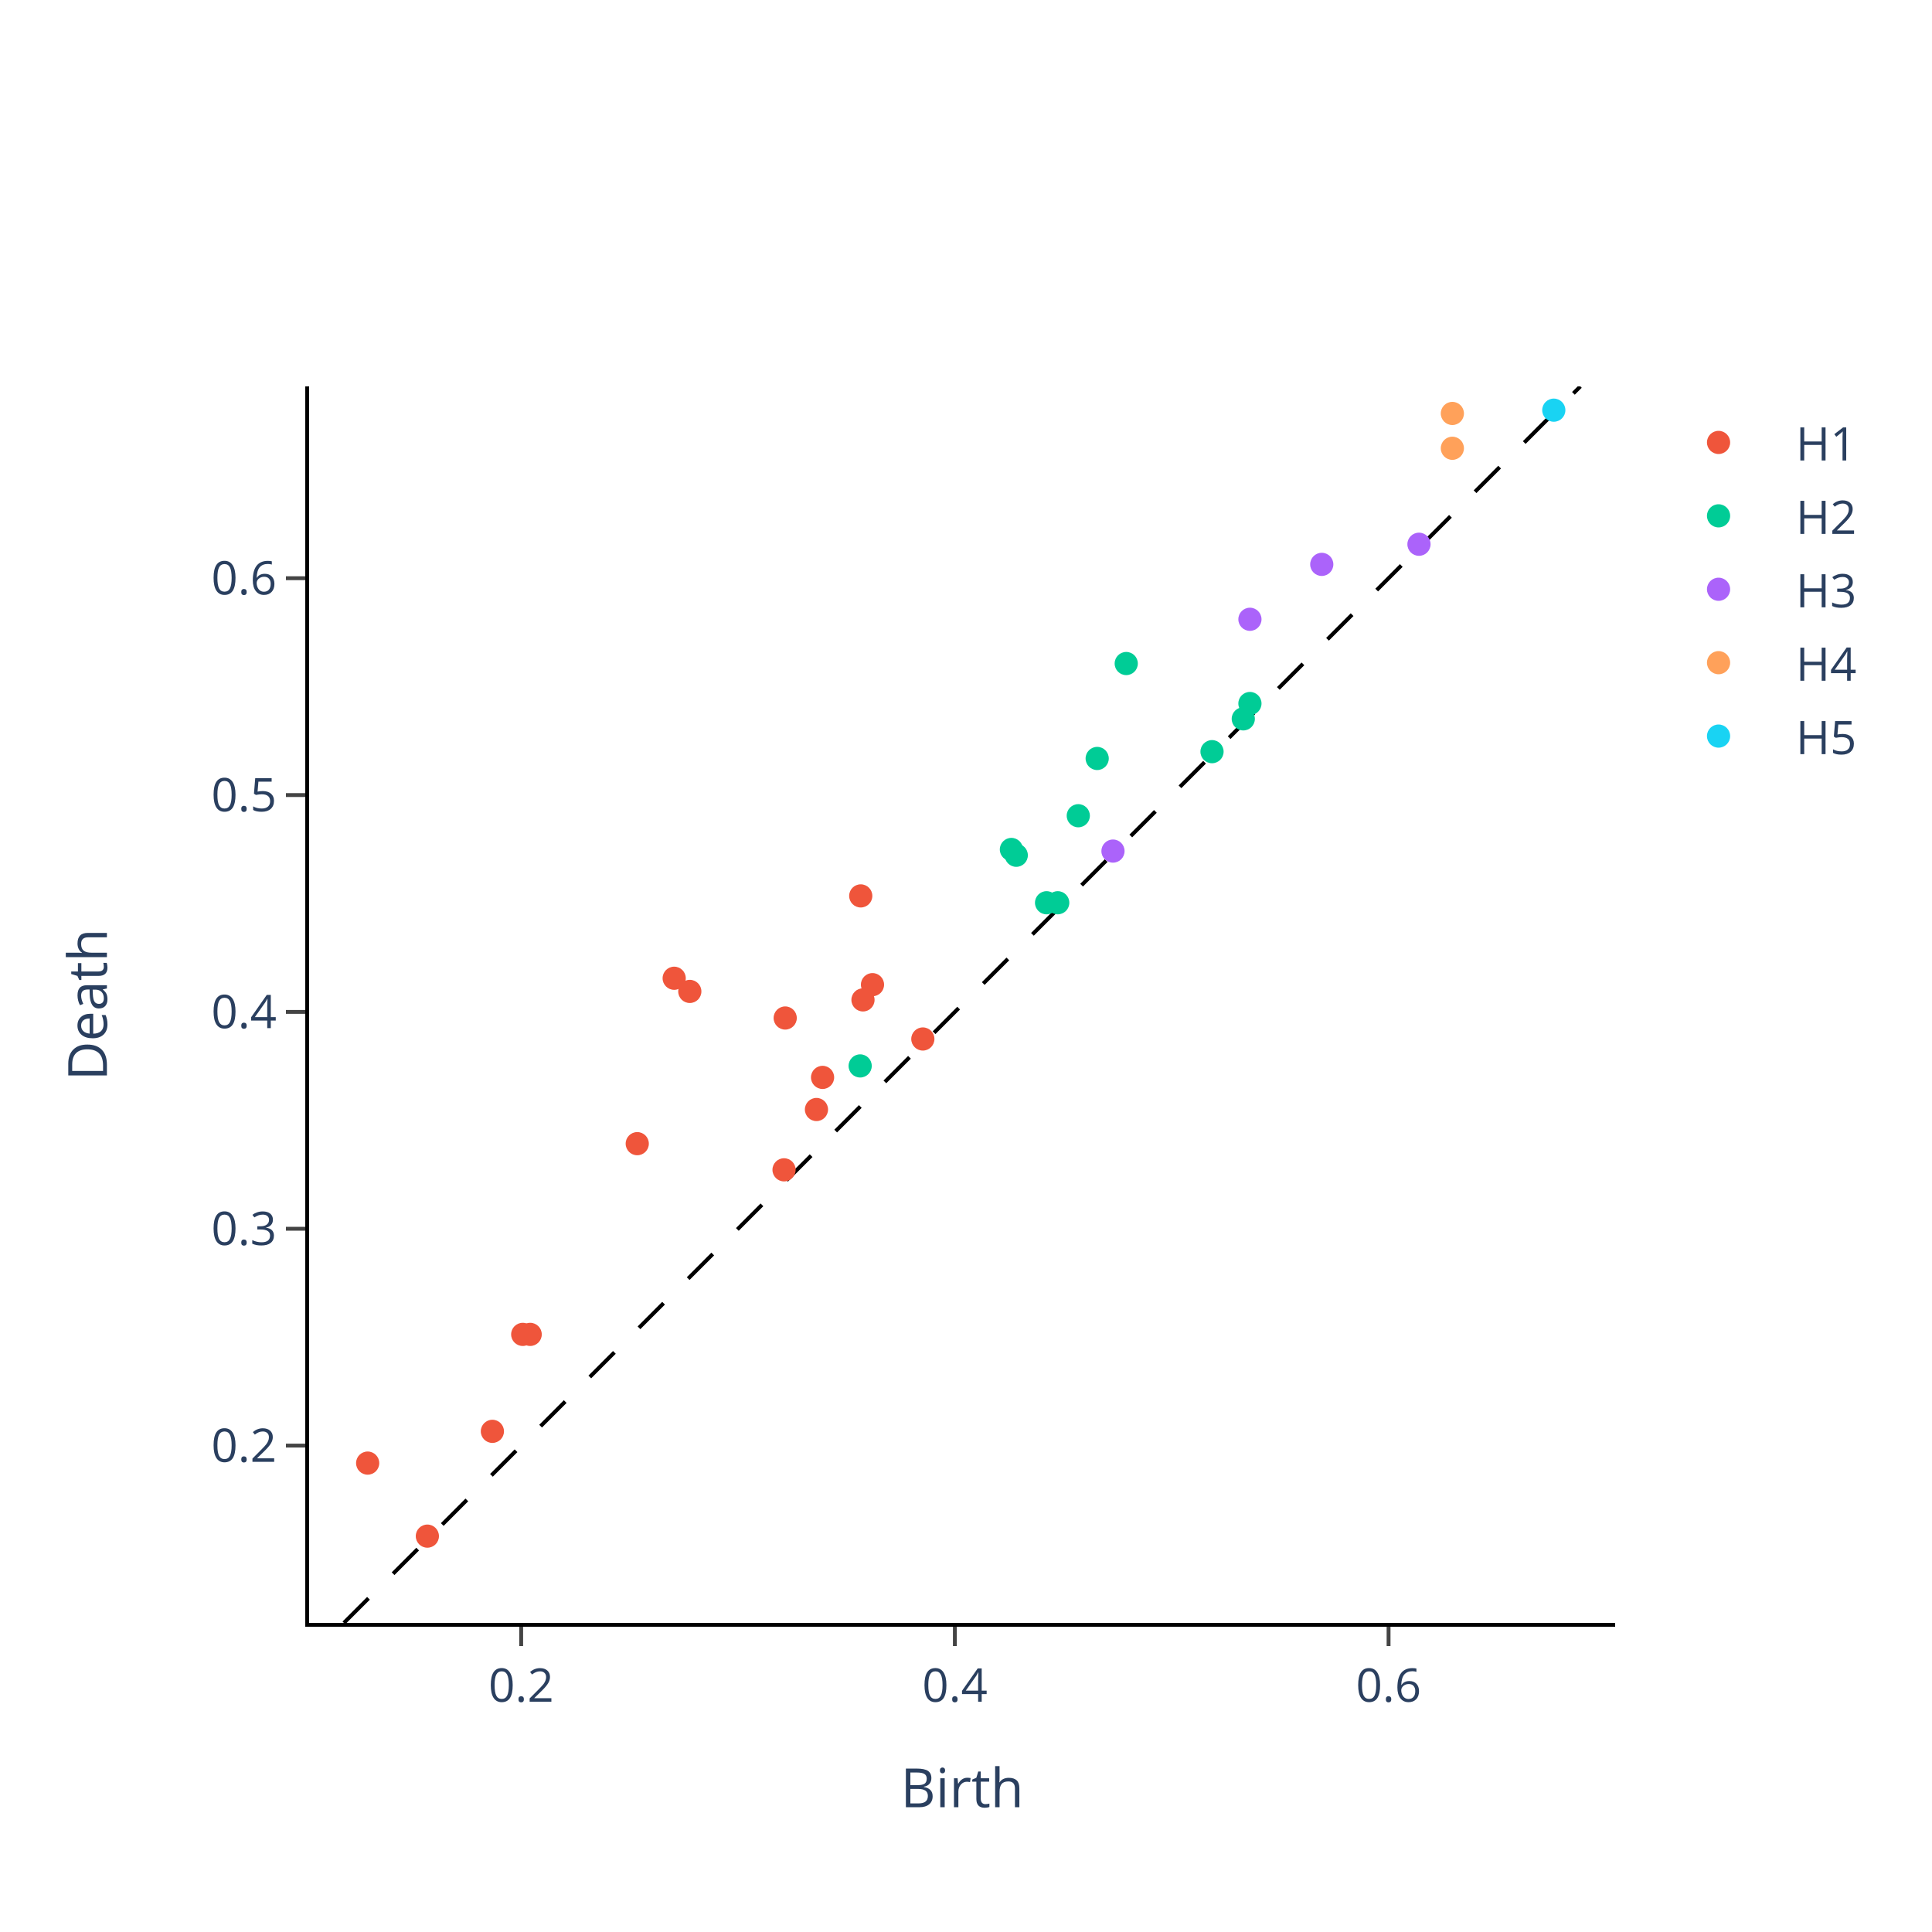
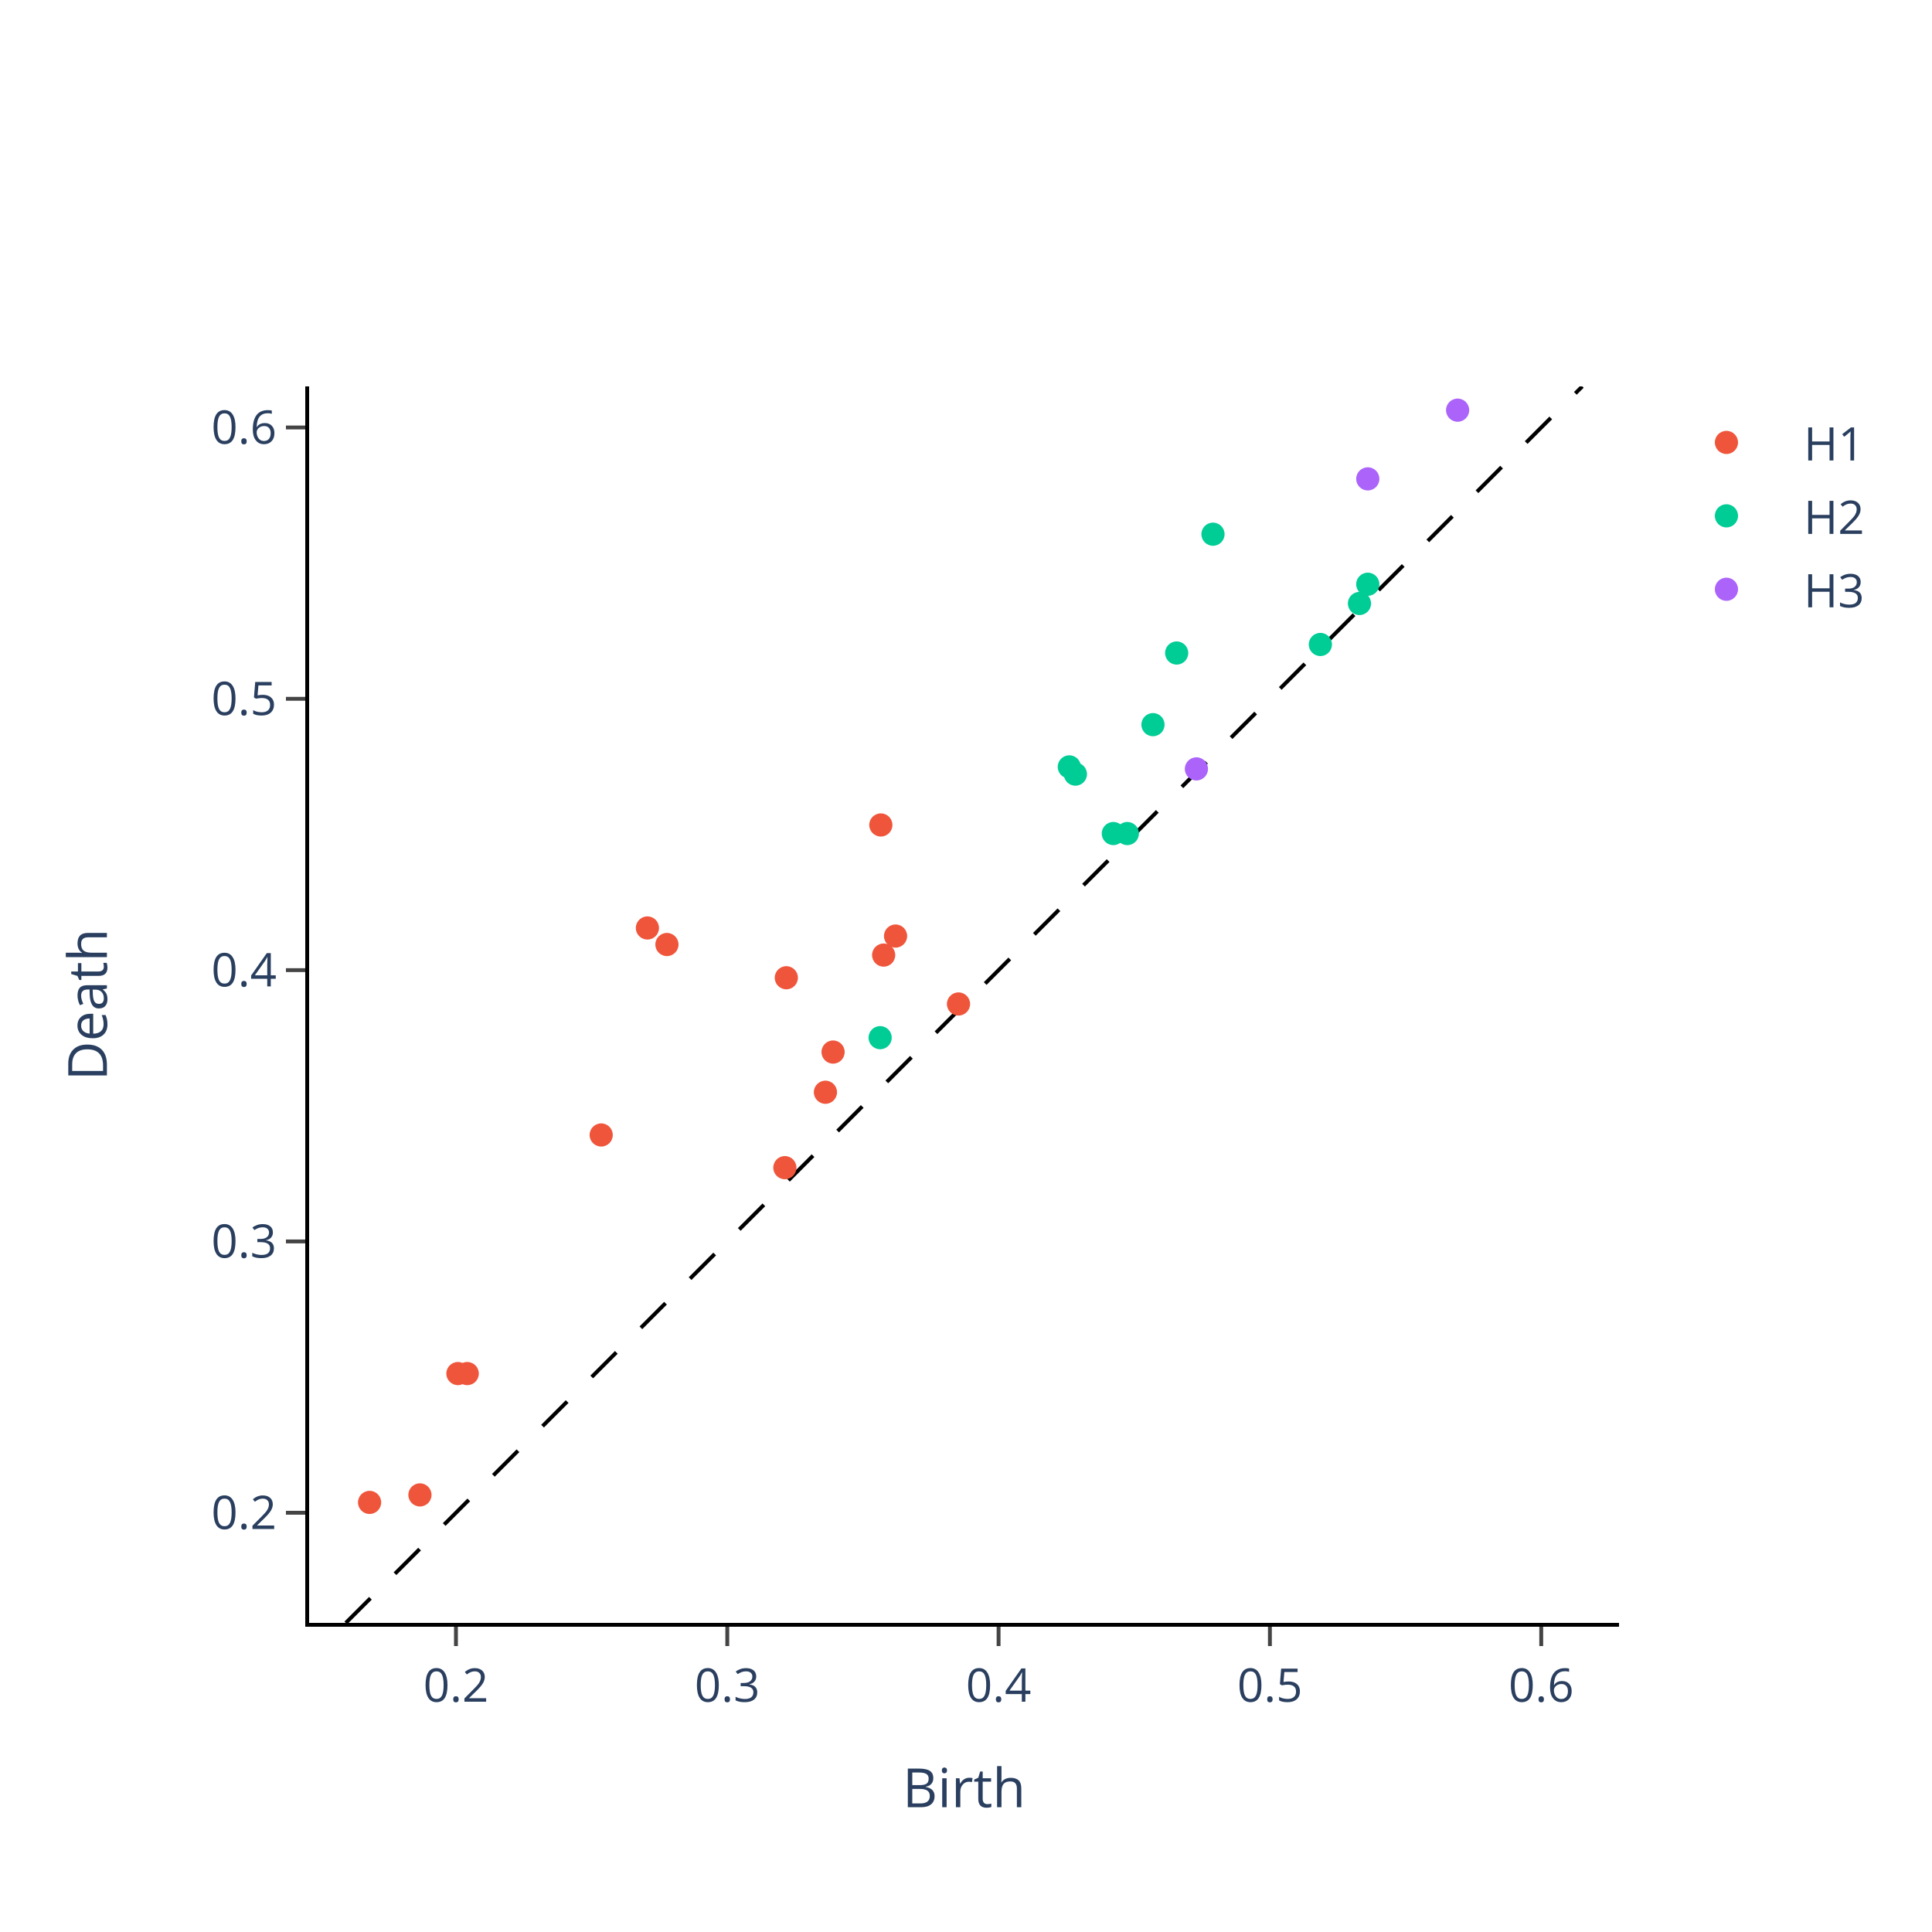
<svg xmlns="http://www.w3.org/2000/svg" class="main-svg" width="500" height="500" style="" viewBox="0 0 500 500">
  <rect x="0" y="0" width="500" height="500" style="fill: rgb(255, 255, 255); fill-opacity: 1;" />
-   <defs id="defs-d866de">
+   <defs id="defs-e5f682">
    <g class="clips">
-       <clipPath id="clipd866dexyplot" class="plotclip">
-         <rect width="338" height="320" />
-       </clipPath>
-       <clipPath class="axesclip" id="clipd866dex">
-         <rect x="80" y="0" width="338" height="500" />
-       </clipPath>
-       <clipPath class="axesclip" id="clipd866dey">
+       <clipPath id="clipe5f682xyplot" class="plotclip">
+         <rect width="339" height="320" />
+       </clipPath>
+       <clipPath class="axesclip" id="clipe5f682x">
+         <rect x="80" y="0" width="339" height="500" />
+       </clipPath>
+       <clipPath class="axesclip" id="clipe5f682y">
        <rect x="0" y="100" width="500" height="320" />
      </clipPath>
-       <clipPath class="axesclip" id="clipd866dexy">
-         <rect x="80" y="100" width="338" height="320" />
+       <clipPath class="axesclip" id="clipe5f682xy">
+         <rect x="80" y="100" width="339" height="320" />
      </clipPath>
    </g>
    <g class="gradients" />
    <g class="patterns" />
  </defs>
  <g class="bglayer" />
  <g class="layer-below">
    <g class="imagelayer" />
    <g class="shapelayer" />
  </g>
  <g class="cartesianlayer">
    <g class="subplot xy">
      <g class="layer-subplot">
        <g class="shapelayer" />
        <g class="imagelayer" />
      </g>
      <g class="minor-gridlayer">
        <g class="x" />
        <g class="y" />
      </g>
      <g class="gridlayer">
        <g class="x">
-           <path class="xgrid crisp" transform="translate(134.88,0)" d="M0,100v320" style="stroke: rgb(255, 255, 255); stroke-opacity: 1; stroke-width: 1px;" />
-           <path class="xgrid crisp" transform="translate(247.12,0)" d="M0,100v320" style="stroke: rgb(255, 255, 255); stroke-opacity: 1; stroke-width: 1px;" />
-           <path class="xgrid crisp" transform="translate(359.36,0)" d="M0,100v320" style="stroke: rgb(255, 255, 255); stroke-opacity: 1; stroke-width: 1px;" />
+           <path class="xgrid crisp" transform="translate(118,0)" d="M0,100v320" style="stroke: rgb(255, 255, 255); stroke-opacity: 1; stroke-width: 1px;" />
+           <path class="xgrid crisp" transform="translate(188.22,0)" d="M0,100v320" style="stroke: rgb(255, 255, 255); stroke-opacity: 1; stroke-width: 1px;" />
+           <path class="xgrid crisp" transform="translate(258.43,0)" d="M0,100v320" style="stroke: rgb(255, 255, 255); stroke-opacity: 1; stroke-width: 1px;" />
+           <path class="xgrid crisp" transform="translate(328.65,0)" d="M0,100v320" style="stroke: rgb(255, 255, 255); stroke-opacity: 1; stroke-width: 1px;" />
+           <path class="xgrid crisp" transform="translate(398.87,0)" d="M0,100v320" style="stroke: rgb(255, 255, 255); stroke-opacity: 1; stroke-width: 1px;" />
        </g>
        <g class="y">
-           <path class="ygrid crisp" transform="translate(0,374.12)" d="M80,0h338" style="stroke: rgb(255, 255, 255); stroke-opacity: 1; stroke-width: 1px;" />
-           <path class="ygrid crisp" transform="translate(0,318)" d="M80,0h338" style="stroke: rgb(255, 255, 255); stroke-opacity: 1; stroke-width: 1px;" />
-           <path class="ygrid crisp" transform="translate(0,261.88)" d="M80,0h338" style="stroke: rgb(255, 255, 255); stroke-opacity: 1; stroke-width: 1px;" />
-           <path class="ygrid crisp" transform="translate(0,205.76)" d="M80,0h338" style="stroke: rgb(255, 255, 255); stroke-opacity: 1; stroke-width: 1px;" />
-           <path class="ygrid crisp" transform="translate(0,149.64)" d="M80,0h338" style="stroke: rgb(255, 255, 255); stroke-opacity: 1; stroke-width: 1px;" />
+           <path class="ygrid crisp" transform="translate(0,391.5)" d="M80,0h339" style="stroke: rgb(255, 255, 255); stroke-opacity: 1; stroke-width: 1px;" />
+           <path class="ygrid crisp" transform="translate(0,321.28)" d="M80,0h339" style="stroke: rgb(255, 255, 255); stroke-opacity: 1; stroke-width: 1px;" />
+           <path class="ygrid crisp" transform="translate(0,251.07)" d="M80,0h339" style="stroke: rgb(255, 255, 255); stroke-opacity: 1; stroke-width: 1px;" />
+           <path class="ygrid crisp" transform="translate(0,180.85)" d="M80,0h339" style="stroke: rgb(255, 255, 255); stroke-opacity: 1; stroke-width: 1px;" />
+           <path class="ygrid crisp" transform="translate(0,110.63)" d="M80,0h339" style="stroke: rgb(255, 255, 255); stroke-opacity: 1; stroke-width: 1px;" />
        </g>
      </g>
      <g class="zerolinelayer" />
      <path class="xlines-below" />
      <path class="ylines-below" />
      <g class="overlines-below" />
      <g class="xaxislayer-below" />
      <g class="yaxislayer-below" />
      <g class="overaxes-below" />
-       <g class="plot" transform="translate(80,100)" clip-path="url(#clipd866dexyplot)">
+       <g class="plot" transform="translate(80,100)" clip-path="url(#clipe5f682xyplot)">
        <g class="scatterlayer mlayer">
-           <g class="trace scatter tracef93dbb" style="stroke-miterlimit: 2; opacity: 1;">
+           <g class="trace scatter trace21c191" style="stroke-miterlimit: 2; opacity: 1;">
            <g class="fills" />
            <g class="errorbars" />
            <g class="lines">
-               <path class="js-line" d="M9,320L329,0" style="vector-effect: none; fill: none; stroke: rgb(0, 0, 0); stroke-opacity: 1; stroke-dasharray: 9px, 9px; stroke-width: 1px; opacity: 1;" />
+               <path class="js-line" d="M9.5,320L329.5,0" style="vector-effect: none; fill: none; stroke: rgb(0, 0, 0); stroke-opacity: 1; stroke-dasharray: 9px, 9px; stroke-width: 1px; opacity: 1;" />
            </g>
            <g class="points" />
            <g class="text" />
          </g>
-           <g class="trace scatter trace5df298" style="stroke-miterlimit: 2; opacity: 1;">
+           <g class="trace scatter trace7879db" style="stroke-miterlimit: 2; opacity: 1;">
            <g class="fills" />
            <g class="errorbars" />
            <g class="lines" />
            <g class="points">
-               <path class="point" transform="translate(158.83,168.89)" d="M3,0A3,3 0 1,1 0,-3A3,3 0 0,1 3,0Z" style="opacity: 1; stroke-width: 0px; fill: rgb(239, 85, 59); fill-opacity: 1;" />
-               <path class="point" transform="translate(145.8,154.83)" d="M3,0A3,3 0 1,1 0,-3A3,3 0 0,1 3,0Z" style="opacity: 1; stroke-width: 0px; fill: rgb(239, 85, 59); fill-opacity: 1;" />
-               <path class="point" transform="translate(143.34,158.77)" d="M3,0A3,3 0 1,1 0,-3A3,3 0 0,1 3,0Z" style="opacity: 1; stroke-width: 0px; fill: rgb(239, 85, 59); fill-opacity: 1;" />
-               <path class="point" transform="translate(142.76,131.86)" d="M3,0A3,3 0 1,1 0,-3A3,3 0 0,1 3,0Z" style="opacity: 1; stroke-width: 0px; fill: rgb(239, 85, 59); fill-opacity: 1;" />
-               <path class="point" transform="translate(132.88,178.83)" d="M3,0A3,3 0 1,1 0,-3A3,3 0 0,1 3,0Z" style="opacity: 1; stroke-width: 0px; fill: rgb(239, 85, 59); fill-opacity: 1;" />
-               <path class="point" transform="translate(131.3,187.14)" d="M3,0A3,3 0 1,1 0,-3A3,3 0 0,1 3,0Z" style="opacity: 1; stroke-width: 0px; fill: rgb(239, 85, 59); fill-opacity: 1;" />
-               <path class="point" transform="translate(123.21,163.46)" d="M3,0A3,3 0 1,1 0,-3A3,3 0 0,1 3,0Z" style="opacity: 1; stroke-width: 0px; fill: rgb(239, 85, 59); fill-opacity: 1;" />
-               <path class="point" transform="translate(122.91,202.75)" d="M3,0A3,3 0 1,1 0,-3A3,3 0 0,1 3,0Z" style="opacity: 1; stroke-width: 0px; fill: rgb(239, 85, 59); fill-opacity: 1;" />
-               <path class="point" transform="translate(98.52,156.58)" d="M3,0A3,3 0 1,1 0,-3A3,3 0 0,1 3,0Z" style="opacity: 1; stroke-width: 0px; fill: rgb(239, 85, 59); fill-opacity: 1;" />
-               <path class="point" transform="translate(94.48,153.17)" d="M3,0A3,3 0 1,1 0,-3A3,3 0 0,1 3,0Z" style="opacity: 1; stroke-width: 0px; fill: rgb(239, 85, 59); fill-opacity: 1;" />
-               <path class="point" transform="translate(84.92,195.98)" d="M3,0A3,3 0 1,1 0,-3A3,3 0 0,1 3,0Z" style="opacity: 1; stroke-width: 0px; fill: rgb(239, 85, 59); fill-opacity: 1;" />
-               <path class="point" transform="translate(57.21,245.34)" d="M3,0A3,3 0 1,1 0,-3A3,3 0 0,1 3,0Z" style="opacity: 1; stroke-width: 0px; fill: rgb(239, 85, 59); fill-opacity: 1;" />
-               <path class="point" transform="translate(55.28,245.34)" d="M3,0A3,3 0 1,1 0,-3A3,3 0 0,1 3,0Z" style="opacity: 1; stroke-width: 0px; fill: rgb(239, 85, 59); fill-opacity: 1;" />
-               <path class="point" transform="translate(47.43,270.43)" d="M3,0A3,3 0 1,1 0,-3A3,3 0 0,1 3,0Z" style="opacity: 1; stroke-width: 0px; fill: rgb(239, 85, 59); fill-opacity: 1;" />
-               <path class="point" transform="translate(30.6,297.55)" d="M3,0A3,3 0 1,1 0,-3A3,3 0 0,1 3,0Z" style="opacity: 1; stroke-width: 0px; fill: rgb(239, 85, 59); fill-opacity: 1;" />
-               <path class="point" transform="translate(15.15,278.65)" d="M3,0A3,3 0 1,1 0,-3A3,3 0 0,1 3,0Z" style="opacity: 1; stroke-width: 0px; fill: rgb(239, 85, 59); fill-opacity: 1;" />
-             </g>
-             <g class="text" />
-           </g>
-           <g class="trace scatter trace5cfd7e" style="stroke-miterlimit: 2; opacity: 1;">
+               <path class="point" transform="translate(168.06,159.83)" d="M3,0A3,3 0 1,1 0,-3A3,3 0 0,1 3,0Z" style="opacity: 1; stroke-width: 0px; fill: rgb(239, 85, 59); fill-opacity: 1;" />
+               <path class="point" transform="translate(151.77,142.25)" d="M3,0A3,3 0 1,1 0,-3A3,3 0 0,1 3,0Z" style="opacity: 1; stroke-width: 0px; fill: rgb(239, 85, 59); fill-opacity: 1;" />
+               <path class="point" transform="translate(148.69,147.17)" d="M3,0A3,3 0 1,1 0,-3A3,3 0 0,1 3,0Z" style="opacity: 1; stroke-width: 0px; fill: rgb(239, 85, 59); fill-opacity: 1;" />
+               <path class="point" transform="translate(147.96,113.5)" d="M3,0A3,3 0 1,1 0,-3A3,3 0 0,1 3,0Z" style="opacity: 1; stroke-width: 0px; fill: rgb(239, 85, 59); fill-opacity: 1;" />
+               <path class="point" transform="translate(135.6,172.27)" d="M3,0A3,3 0 1,1 0,-3A3,3 0 0,1 3,0Z" style="opacity: 1; stroke-width: 0px; fill: rgb(239, 85, 59); fill-opacity: 1;" />
+               <path class="point" transform="translate(133.62,182.67)" d="M3,0A3,3 0 1,1 0,-3A3,3 0 0,1 3,0Z" style="opacity: 1; stroke-width: 0px; fill: rgb(239, 85, 59); fill-opacity: 1;" />
+               <path class="point" transform="translate(123.5,153.04)" d="M3,0A3,3 0 1,1 0,-3A3,3 0 0,1 3,0Z" style="opacity: 1; stroke-width: 0px; fill: rgb(239, 85, 59); fill-opacity: 1;" />
+               <path class="point" transform="translate(123.12,202.19)" d="M3,0A3,3 0 1,1 0,-3A3,3 0 0,1 3,0Z" style="opacity: 1; stroke-width: 0px; fill: rgb(239, 85, 59); fill-opacity: 1;" />
+               <path class="point" transform="translate(92.6,144.44)" d="M3,0A3,3 0 1,1 0,-3A3,3 0 0,1 3,0Z" style="opacity: 1; stroke-width: 0px; fill: rgb(239, 85, 59); fill-opacity: 1;" />
+               <path class="point" transform="translate(87.55,140.16)" d="M3,0A3,3 0 1,1 0,-3A3,3 0 0,1 3,0Z" style="opacity: 1; stroke-width: 0px; fill: rgb(239, 85, 59); fill-opacity: 1;" />
+               <path class="point" transform="translate(75.59,193.73)" d="M3,0A3,3 0 1,1 0,-3A3,3 0 0,1 3,0Z" style="opacity: 1; stroke-width: 0px; fill: rgb(239, 85, 59); fill-opacity: 1;" />
+               <path class="point" transform="translate(40.92,255.48)" d="M3,0A3,3 0 1,1 0,-3A3,3 0 0,1 3,0Z" style="opacity: 1; stroke-width: 0px; fill: rgb(239, 85, 59); fill-opacity: 1;" />
+               <path class="point" transform="translate(38.51,255.48)" d="M3,0A3,3 0 1,1 0,-3A3,3 0 0,1 3,0Z" style="opacity: 1; stroke-width: 0px; fill: rgb(239, 85, 59); fill-opacity: 1;" />
+               <path class="point" transform="translate(28.68,286.88)" d="M3,0A3,3 0 1,1 0,-3A3,3 0 0,1 3,0Z" style="opacity: 1; stroke-width: 0px; fill: rgb(239, 85, 59); fill-opacity: 1;" />
+               <path class="point" transform="translate(15.65,288.82)" d="M3,0A3,3 0 1,1 0,-3A3,3 0 0,1 3,0Z" style="opacity: 1; stroke-width: 0px; fill: rgb(239, 85, 59); fill-opacity: 1;" />
+             </g>
+             <g class="text" />
+           </g>
+           <g class="trace scatter trace972d61" style="stroke-miterlimit: 2; opacity: 1;">
            <g class="fills" />
            <g class="errorbars" />
            <g class="lines" />
            <g class="points">
-               <path class="point" transform="translate(243.48,82.07)" d="M3,0A3,3 0 1,1 0,-3A3,3 0 0,1 3,0Z" style="opacity: 1; stroke-width: 0px; fill: rgb(0, 204, 150); fill-opacity: 1;" />
-               <path class="point" transform="translate(241.76,86.04)" d="M3,0A3,3 0 1,1 0,-3A3,3 0 0,1 3,0Z" style="opacity: 1; stroke-width: 0px; fill: rgb(0, 204, 150); fill-opacity: 1;" />
-               <path class="point" transform="translate(233.67,94.53)" d="M3,0A3,3 0 1,1 0,-3A3,3 0 0,1 3,0Z" style="opacity: 1; stroke-width: 0px; fill: rgb(0, 204, 150); fill-opacity: 1;" />
-               <path class="point" transform="translate(211.47,71.72)" d="M3,0A3,3 0 1,1 0,-3A3,3 0 0,1 3,0Z" style="opacity: 1; stroke-width: 0px; fill: rgb(0, 204, 150); fill-opacity: 1;" />
-               <path class="point" transform="translate(203.95,96.29)" d="M3,0A3,3 0 1,1 0,-3A3,3 0 0,1 3,0Z" style="opacity: 1; stroke-width: 0px; fill: rgb(0, 204, 150); fill-opacity: 1;" />
-               <path class="point" transform="translate(199.06,111.11)" d="M3,0A3,3 0 1,1 0,-3A3,3 0 0,1 3,0Z" style="opacity: 1; stroke-width: 0px; fill: rgb(0, 204, 150); fill-opacity: 1;" />
-               <path class="point" transform="translate(193.74,133.63)" d="M3,0A3,3 0 1,1 0,-3A3,3 0 0,1 3,0Z" style="opacity: 1; stroke-width: 0px; fill: rgb(0, 204, 150); fill-opacity: 1;" />
-               <path class="point" transform="translate(190.85,133.63)" d="M3,0A3,3 0 1,1 0,-3A3,3 0 0,1 3,0Z" style="opacity: 1; stroke-width: 0px; fill: rgb(0, 204, 150); fill-opacity: 1;" />
-               <path class="point" transform="translate(183.01,121.34)" d="M3,0A3,3 0 1,1 0,-3A3,3 0 0,1 3,0Z" style="opacity: 1; stroke-width: 0px; fill: rgb(0, 204, 150); fill-opacity: 1;" />
-               <path class="point" transform="translate(181.75,119.84)" d="M3,0A3,3 0 1,1 0,-3A3,3 0 0,1 3,0Z" style="opacity: 1; stroke-width: 0px; fill: rgb(0, 204, 150); fill-opacity: 1;" />
-               <path class="point" transform="translate(142.61,175.86)" d="M3,0A3,3 0 1,1 0,-3A3,3 0 0,1 3,0Z" style="opacity: 1; stroke-width: 0px; fill: rgb(0, 204, 150); fill-opacity: 1;" />
-             </g>
-             <g class="text" />
-           </g>
-           <g class="trace scatter traceb0875c" style="stroke-miterlimit: 2; opacity: 1;">
+               <path class="point" transform="translate(273.98,51.2)" d="M3,0A3,3 0 1,1 0,-3A3,3 0 0,1 3,0Z" style="opacity: 1; stroke-width: 0px; fill: rgb(0, 204, 150); fill-opacity: 1;" />
+               <path class="point" transform="translate(271.83,56.18)" d="M3,0A3,3 0 1,1 0,-3A3,3 0 0,1 3,0Z" style="opacity: 1; stroke-width: 0px; fill: rgb(0, 204, 150); fill-opacity: 1;" />
+               <path class="point" transform="translate(261.71,66.79)" d="M3,0A3,3 0 1,1 0,-3A3,3 0 0,1 3,0Z" style="opacity: 1; stroke-width: 0px; fill: rgb(0, 204, 150); fill-opacity: 1;" />
+               <path class="point" transform="translate(233.92,38.25)" d="M3,0A3,3 0 1,1 0,-3A3,3 0 0,1 3,0Z" style="opacity: 1; stroke-width: 0px; fill: rgb(0, 204, 150); fill-opacity: 1;" />
+               <path class="point" transform="translate(224.52,69)" d="M3,0A3,3 0 1,1 0,-3A3,3 0 0,1 3,0Z" style="opacity: 1; stroke-width: 0px; fill: rgb(0, 204, 150); fill-opacity: 1;" />
+               <path class="point" transform="translate(218.39,87.54)" d="M3,0A3,3 0 1,1 0,-3A3,3 0 0,1 3,0Z" style="opacity: 1; stroke-width: 0px; fill: rgb(0, 204, 150); fill-opacity: 1;" />
+               <path class="point" transform="translate(211.75,115.72)" d="M3,0A3,3 0 1,1 0,-3A3,3 0 0,1 3,0Z" style="opacity: 1; stroke-width: 0px; fill: rgb(0, 204, 150); fill-opacity: 1;" />
+               <path class="point" transform="translate(208.13,115.72)" d="M3,0A3,3 0 1,1 0,-3A3,3 0 0,1 3,0Z" style="opacity: 1; stroke-width: 0px; fill: rgb(0, 204, 150); fill-opacity: 1;" />
+               <path class="point" transform="translate(198.31,100.34)" d="M3,0A3,3 0 1,1 0,-3A3,3 0 0,1 3,0Z" style="opacity: 1; stroke-width: 0px; fill: rgb(0, 204, 150); fill-opacity: 1;" />
+               <path class="point" transform="translate(196.74,98.47)" d="M3,0A3,3 0 1,1 0,-3A3,3 0 0,1 3,0Z" style="opacity: 1; stroke-width: 0px; fill: rgb(0, 204, 150); fill-opacity: 1;" />
+               <path class="point" transform="translate(147.78,168.55)" d="M3,0A3,3 0 1,1 0,-3A3,3 0 0,1 3,0Z" style="opacity: 1; stroke-width: 0px; fill: rgb(0, 204, 150); fill-opacity: 1;" />
+             </g>
+             <g class="text" />
+           </g>
+           <g class="trace scatter trace408f0e" style="stroke-miterlimit: 2; opacity: 1;">
            <g class="fills" />
            <g class="errorbars" />
            <g class="lines" />
            <g class="points">
-               <path class="point" transform="translate(287.23,40.85)" d="M3,0A3,3 0 1,1 0,-3A3,3 0 0,1 3,0Z" style="opacity: 1; stroke-width: 0px; fill: rgb(171, 99, 250); fill-opacity: 1;" />
-               <path class="point" transform="translate(262.07,46.06)" d="M3,0A3,3 0 1,1 0,-3A3,3 0 0,1 3,0Z" style="opacity: 1; stroke-width: 0px; fill: rgb(171, 99, 250); fill-opacity: 1;" />
-               <path class="point" transform="translate(243.48,60.27)" d="M3,0A3,3 0 1,1 0,-3A3,3 0 0,1 3,0Z" style="opacity: 1; stroke-width: 0px; fill: rgb(171, 99, 250); fill-opacity: 1;" />
-               <path class="point" transform="translate(208.04,120.26)" d="M3,0A3,3 0 1,1 0,-3A3,3 0 0,1 3,0Z" style="opacity: 1; stroke-width: 0px; fill: rgb(171, 99, 250); fill-opacity: 1;" />
-             </g>
-             <g class="text" />
-           </g>
-           <g class="trace scatter trace11ed5c" style="stroke-miterlimit: 2; opacity: 1;">
-             <g class="fills" />
-             <g class="errorbars" />
-             <g class="lines" />
-             <g class="points">
-               <path class="point" transform="translate(295.87,7)" d="M3,0A3,3 0 1,1 0,-3A3,3 0 0,1 3,0Z" style="opacity: 1; stroke-width: 0px; fill: rgb(255, 161, 90); fill-opacity: 1;" />
-               <path class="point" transform="translate(295.87,16.01)" d="M3,0A3,3 0 1,1 0,-3A3,3 0 0,1 3,0Z" style="opacity: 1; stroke-width: 0px; fill: rgb(255, 161, 90); fill-opacity: 1;" />
-             </g>
-             <g class="text" />
-           </g>
-           <g class="trace scatter trace079d0c" style="stroke-miterlimit: 2; opacity: 1;">
-             <g class="fills" />
-             <g class="errorbars" />
-             <g class="lines" />
-             <g class="points">
-               <path class="point" transform="translate(322.12,6.15)" d="M3,0A3,3 0 1,1 0,-3A3,3 0 0,1 3,0Z" style="opacity: 1; stroke-width: 0px; fill: rgb(25, 211, 243); fill-opacity: 1;" />
+               <path class="point" transform="translate(297.23,6.15)" d="M3,0A3,3 0 1,1 0,-3A3,3 0 0,1 3,0Z" style="opacity: 1; stroke-width: 0px; fill: rgb(171, 99, 250); fill-opacity: 1;" />
+               <path class="point" transform="translate(273.98,23.93)" d="M3,0A3,3 0 1,1 0,-3A3,3 0 0,1 3,0Z" style="opacity: 1; stroke-width: 0px; fill: rgb(171, 99, 250); fill-opacity: 1;" />
+               <path class="point" transform="translate(229.63,98.99)" d="M3,0A3,3 0 1,1 0,-3A3,3 0 0,1 3,0Z" style="opacity: 1; stroke-width: 0px; fill: rgb(171, 99, 250); fill-opacity: 1;" />
            </g>
            <g class="text" />
          </g>
        </g>
      </g>
      <g class="overplot" />
-       <path class="xlines-above crisp" d="M79,420.5H418" style="fill: none; stroke-width: 1px; stroke: rgb(0, 0, 0); stroke-opacity: 1;" />
+       <path class="xlines-above crisp" d="M79,420.5H419" style="fill: none; stroke-width: 1px; stroke: rgb(0, 0, 0); stroke-opacity: 1;" />
      <path class="ylines-above crisp" d="M79.5,100V420" style="fill: none; stroke-width: 1px; stroke: rgb(0, 0, 0); stroke-opacity: 1;" />
      <g class="overlines-above" />
      <g class="xaxislayer-above">
-         <path class="xtick ticks crisp" d="M0,421v5" transform="translate(134.88,0)" style="stroke: rgb(68, 68, 68); stroke-opacity: 1; stroke-width: 1px;" />
-         <path class="xtick ticks crisp" d="M0,421v5" transform="translate(247.12,0)" style="stroke: rgb(68, 68, 68); stroke-opacity: 1; stroke-width: 1px;" />
-         <path class="xtick ticks crisp" d="M0,421v5" transform="translate(359.36,0)" style="stroke: rgb(68, 68, 68); stroke-opacity: 1; stroke-width: 1px;" />
-         <g class="xtick">
-           <text text-anchor="middle" x="0" y="440.4" transform="translate(134.88,0)" style="font-family: 'Open Sans', verdana, arial, sans-serif; font-size: 12px; fill: rgb(42, 63, 95); fill-opacity: 1; white-space: pre; opacity: 1;">0.2</text>
-         </g>
-         <g class="xtick">
-           <text text-anchor="middle" x="0" y="440.4" style="font-family: 'Open Sans', verdana, arial, sans-serif; font-size: 12px; fill: rgb(42, 63, 95); fill-opacity: 1; white-space: pre; opacity: 1;" transform="translate(247.12,0)">0.4</text>
-         </g>
-         <g class="xtick">
-           <text text-anchor="middle" x="0" y="440.4" style="font-family: 'Open Sans', verdana, arial, sans-serif; font-size: 12px; fill: rgb(42, 63, 95); fill-opacity: 1; white-space: pre; opacity: 1;" transform="translate(359.36,0)">0.6</text>
+         <path class="xtick ticks crisp" d="M0,421v5" transform="translate(118,0)" style="stroke: rgb(68, 68, 68); stroke-opacity: 1; stroke-width: 1px;" />
+         <path class="xtick ticks crisp" d="M0,421v5" transform="translate(188.22,0)" style="stroke: rgb(68, 68, 68); stroke-opacity: 1; stroke-width: 1px;" />
+         <path class="xtick ticks crisp" d="M0,421v5" transform="translate(258.43,0)" style="stroke: rgb(68, 68, 68); stroke-opacity: 1; stroke-width: 1px;" />
+         <path class="xtick ticks crisp" d="M0,421v5" transform="translate(328.65,0)" style="stroke: rgb(68, 68, 68); stroke-opacity: 1; stroke-width: 1px;" />
+         <path class="xtick ticks crisp" d="M0,421v5" transform="translate(398.87,0)" style="stroke: rgb(68, 68, 68); stroke-opacity: 1; stroke-width: 1px;" />
+         <g class="xtick">
+           <text text-anchor="middle" x="0" y="440.4" transform="translate(118,0)" style="font-family: 'Open Sans', verdana, arial, sans-serif; font-size: 12px; fill: rgb(42, 63, 95); fill-opacity: 1; white-space: pre; opacity: 1;">0.2</text>
+         </g>
+         <g class="xtick">
+           <text text-anchor="middle" x="0" y="440.4" style="font-family: 'Open Sans', verdana, arial, sans-serif; font-size: 12px; fill: rgb(42, 63, 95); fill-opacity: 1; white-space: pre; opacity: 1;" transform="translate(188.22,0)">0.3</text>
+         </g>
+         <g class="xtick">
+           <text text-anchor="middle" x="0" y="440.4" style="font-family: 'Open Sans', verdana, arial, sans-serif; font-size: 12px; fill: rgb(42, 63, 95); fill-opacity: 1; white-space: pre; opacity: 1;" transform="translate(258.43,0)">0.4</text>
+         </g>
+         <g class="xtick">
+           <text text-anchor="middle" x="0" y="440.4" style="font-family: 'Open Sans', verdana, arial, sans-serif; font-size: 12px; fill: rgb(42, 63, 95); fill-opacity: 1; white-space: pre; opacity: 1;" transform="translate(328.65,0)">0.5</text>
+         </g>
+         <g class="xtick">
+           <text text-anchor="middle" x="0" y="440.4" style="font-family: 'Open Sans', verdana, arial, sans-serif; font-size: 12px; fill: rgb(42, 63, 95); fill-opacity: 1; white-space: pre; opacity: 1;" transform="translate(398.87,0)">0.6</text>
        </g>
      </g>
      <g class="yaxislayer-above">
-         <path class="ytick ticks crisp" d="M79,0h-5" transform="translate(0,374.12)" style="stroke: rgb(68, 68, 68); stroke-opacity: 1; stroke-width: 1px;" />
-         <path class="ytick ticks crisp" d="M79,0h-5" transform="translate(0,318)" style="stroke: rgb(68, 68, 68); stroke-opacity: 1; stroke-width: 1px;" />
-         <path class="ytick ticks crisp" d="M79,0h-5" transform="translate(0,261.88)" style="stroke: rgb(68, 68, 68); stroke-opacity: 1; stroke-width: 1px;" />
-         <path class="ytick ticks crisp" d="M79,0h-5" transform="translate(0,205.76)" style="stroke: rgb(68, 68, 68); stroke-opacity: 1; stroke-width: 1px;" />
-         <path class="ytick ticks crisp" d="M79,0h-5" transform="translate(0,149.64)" style="stroke: rgb(68, 68, 68); stroke-opacity: 1; stroke-width: 1px;" />
-         <g class="ytick">
-           <text text-anchor="end" x="71.6" y="4.2" transform="translate(0,374.12)" style="font-family: 'Open Sans', verdana, arial, sans-serif; font-size: 12px; fill: rgb(42, 63, 95); fill-opacity: 1; white-space: pre; opacity: 1;">0.2</text>
-         </g>
-         <g class="ytick">
-           <text text-anchor="end" x="71.6" y="4.2" style="font-family: 'Open Sans', verdana, arial, sans-serif; font-size: 12px; fill: rgb(42, 63, 95); fill-opacity: 1; white-space: pre; opacity: 1;" transform="translate(0,318)">0.3</text>
-         </g>
-         <g class="ytick">
-           <text text-anchor="end" x="71.6" y="4.2" style="font-family: 'Open Sans', verdana, arial, sans-serif; font-size: 12px; fill: rgb(42, 63, 95); fill-opacity: 1; white-space: pre; opacity: 1;" transform="translate(0,261.88)">0.4</text>
-         </g>
-         <g class="ytick">
-           <text text-anchor="end" x="71.6" y="4.2" style="font-family: 'Open Sans', verdana, arial, sans-serif; font-size: 12px; fill: rgb(42, 63, 95); fill-opacity: 1; white-space: pre; opacity: 1;" transform="translate(0,205.76)">0.5</text>
-         </g>
-         <g class="ytick">
-           <text text-anchor="end" x="71.6" y="4.2" style="font-family: 'Open Sans', verdana, arial, sans-serif; font-size: 12px; fill: rgb(42, 63, 95); fill-opacity: 1; white-space: pre; opacity: 1;" transform="translate(0,149.64)">0.6</text>
+         <path class="ytick ticks crisp" d="M79,0h-5" transform="translate(0,391.5)" style="stroke: rgb(68, 68, 68); stroke-opacity: 1; stroke-width: 1px;" />
+         <path class="ytick ticks crisp" d="M79,0h-5" transform="translate(0,321.28)" style="stroke: rgb(68, 68, 68); stroke-opacity: 1; stroke-width: 1px;" />
+         <path class="ytick ticks crisp" d="M79,0h-5" transform="translate(0,251.07)" style="stroke: rgb(68, 68, 68); stroke-opacity: 1; stroke-width: 1px;" />
+         <path class="ytick ticks crisp" d="M79,0h-5" transform="translate(0,180.85)" style="stroke: rgb(68, 68, 68); stroke-opacity: 1; stroke-width: 1px;" />
+         <path class="ytick ticks crisp" d="M79,0h-5" transform="translate(0,110.63)" style="stroke: rgb(68, 68, 68); stroke-opacity: 1; stroke-width: 1px;" />
+         <g class="ytick">
+           <text text-anchor="end" x="71.6" y="4.2" transform="translate(0,391.5)" style="font-family: 'Open Sans', verdana, arial, sans-serif; font-size: 12px; fill: rgb(42, 63, 95); fill-opacity: 1; white-space: pre; opacity: 1;">0.2</text>
+         </g>
+         <g class="ytick">
+           <text text-anchor="end" x="71.6" y="4.2" style="font-family: 'Open Sans', verdana, arial, sans-serif; font-size: 12px; fill: rgb(42, 63, 95); fill-opacity: 1; white-space: pre; opacity: 1;" transform="translate(0,321.28)">0.3</text>
+         </g>
+         <g class="ytick">
+           <text text-anchor="end" x="71.6" y="4.2" style="font-family: 'Open Sans', verdana, arial, sans-serif; font-size: 12px; fill: rgb(42, 63, 95); fill-opacity: 1; white-space: pre; opacity: 1;" transform="translate(0,251.07)">0.4</text>
+         </g>
+         <g class="ytick">
+           <text text-anchor="end" x="71.6" y="4.2" style="font-family: 'Open Sans', verdana, arial, sans-serif; font-size: 12px; fill: rgb(42, 63, 95); fill-opacity: 1; white-space: pre; opacity: 1;" transform="translate(0,180.85)">0.5</text>
+         </g>
+         <g class="ytick">
+           <text text-anchor="end" x="71.6" y="4.2" style="font-family: 'Open Sans', verdana, arial, sans-serif; font-size: 12px; fill: rgb(42, 63, 95); fill-opacity: 1; white-space: pre; opacity: 1;" transform="translate(0,110.63)">0.6</text>
        </g>
      </g>
      <g class="overaxes-above" />
    </g>
  </g>
  <g class="polarlayer" />
  <g class="smithlayer" />
  <g class="ternarylayer" />
  <g class="geolayer" />
  <g class="funnelarealayer" />
  <g class="pielayer" />
  <g class="iciclelayer" />
  <g class="treemaplayer" />
  <g class="sunburstlayer" />
  <g class="glimages" />
-   <defs id="topdefs-d866de">
+   <defs id="topdefs-e5f682">
    <g class="clips" />
-     <clipPath id="legendd866de">
-       <rect width="63" height="105" x="0" y="0" />
+     <clipPath id="legende5f682">
+       <rect width="62" height="67" x="0" y="0" />
    </clipPath>
  </defs>
  <g class="layer-above">
    <g class="imagelayer" />
    <g class="shapelayer" />
  </g>
  <g class="infolayer">
-     <g class="legend" pointer-events="all" transform="translate(424.76,100)">
-       <rect class="bg" shape-rendering="crispEdges" style="stroke: rgb(68, 68, 68); stroke-opacity: 1; fill: rgb(255, 255, 255); fill-opacity: 1; stroke-width: 0px;" width="63" height="105" x="0" y="0" />
-       <g class="scrollbox" transform="" clip-path="url(#legendd866de)">
+     <g class="legend" pointer-events="all" transform="translate(426.8,100)">
+       <rect class="bg" shape-rendering="crispEdges" width="62" height="67" x="0" y="0" style="stroke: rgb(68, 68, 68); stroke-opacity: 1; fill: rgb(255, 255, 255); fill-opacity: 1; stroke-width: 0px;" />
+       <g class="scrollbox" transform="" clip-path="url(#legende5f682)">
        <g class="groups">
          <g class="traces" transform="translate(0,14.5)" style="opacity: 1;">
            <text class="legendtext" text-anchor="start" x="40" y="4.68" style="font-family: 'Open Sans', verdana, arial, sans-serif; font-size: 12px; fill: rgb(42, 63, 95); fill-opacity: 1; white-space: pre;">H1</text>
            <g class="layers" style="opacity: 1;">
              <g class="legendfill" />
              <g class="legendlines" />
              <g class="legendsymbols">
                <g class="legendpoints">
                  <path class="scatterpts" transform="translate(20,0)" d="M3,0A3,3 0 1,1 0,-3A3,3 0 0,1 3,0Z" style="opacity: 1; stroke-width: 0px; fill: rgb(239, 85, 59); fill-opacity: 1;" />
                </g>
              </g>
            </g>
-             <rect class="legendtoggle" x="0" y="-9.5" width="57.031" height="19" style="fill: rgb(0, 0, 0); fill-opacity: 0;" />
+             <rect class="legendtoggle" x="0" y="-9.5" width="56.656" height="19" style="fill: rgb(0, 0, 0); fill-opacity: 0;" />
          </g>
          <g class="traces" transform="translate(0,33.5)" style="opacity: 1;">
            <text class="legendtext" text-anchor="start" x="40" y="4.68" style="font-family: 'Open Sans', verdana, arial, sans-serif; font-size: 12px; fill: rgb(42, 63, 95); fill-opacity: 1; white-space: pre;">H2</text>
            <g class="layers" style="opacity: 1;">
              <g class="legendfill" />
              <g class="legendlines" />
              <g class="legendsymbols">
                <g class="legendpoints">
                  <path class="scatterpts" transform="translate(20,0)" d="M3,0A3,3 0 1,1 0,-3A3,3 0 0,1 3,0Z" style="opacity: 1; stroke-width: 0px; fill: rgb(0, 204, 150); fill-opacity: 1;" />
                </g>
              </g>
            </g>
-             <rect class="legendtoggle" x="0" y="-9.5" width="57.031" height="19" style="fill: rgb(0, 0, 0); fill-opacity: 0;" />
+             <rect class="legendtoggle" x="0" y="-9.5" width="56.656" height="19" style="fill: rgb(0, 0, 0); fill-opacity: 0;" />
          </g>
          <g class="traces" transform="translate(0,52.5)" style="opacity: 1;">
            <text class="legendtext" text-anchor="start" x="40" y="4.68" style="font-family: 'Open Sans', verdana, arial, sans-serif; font-size: 12px; fill: rgb(42, 63, 95); fill-opacity: 1; white-space: pre;">H3</text>
            <g class="layers" style="opacity: 1;">
              <g class="legendfill" />
              <g class="legendlines" />
              <g class="legendsymbols">
                <g class="legendpoints">
                  <path class="scatterpts" transform="translate(20,0)" d="M3,0A3,3 0 1,1 0,-3A3,3 0 0,1 3,0Z" style="opacity: 1; stroke-width: 0px; fill: rgb(171, 99, 250); fill-opacity: 1;" />
                </g>
              </g>
            </g>
-             <rect class="legendtoggle" x="0" y="-9.5" width="57.031" height="19" style="fill: rgb(0, 0, 0); fill-opacity: 0;" />
-           </g>
-           <g class="traces" transform="translate(0,71.5)" style="opacity: 1;">
-             <text class="legendtext" text-anchor="start" x="40" y="4.68" style="font-family: 'Open Sans', verdana, arial, sans-serif; font-size: 12px; fill: rgb(42, 63, 95); fill-opacity: 1; white-space: pre;">H4</text>
-             <g class="layers" style="opacity: 1;">
-               <g class="legendfill" />
-               <g class="legendlines" />
-               <g class="legendsymbols">
-                 <g class="legendpoints">
-                   <path class="scatterpts" transform="translate(20,0)" d="M3,0A3,3 0 1,1 0,-3A3,3 0 0,1 3,0Z" style="opacity: 1; stroke-width: 0px; fill: rgb(255, 161, 90); fill-opacity: 1;" />
-                 </g>
-               </g>
-             </g>
-             <rect class="legendtoggle" x="0" y="-9.5" width="57.031" height="19" style="fill: rgb(0, 0, 0); fill-opacity: 0;" />
-           </g>
-           <g class="traces" transform="translate(0,90.5)" style="opacity: 1;">
-             <text class="legendtext" text-anchor="start" x="40" y="4.68" style="font-family: 'Open Sans', verdana, arial, sans-serif; font-size: 12px; fill: rgb(42, 63, 95); fill-opacity: 1; white-space: pre;">H5</text>
-             <g class="layers" style="opacity: 1;">
-               <g class="legendfill" />
-               <g class="legendlines" />
-               <g class="legendsymbols">
-                 <g class="legendpoints">
-                   <path class="scatterpts" transform="translate(20,0)" d="M3,0A3,3 0 1,1 0,-3A3,3 0 0,1 3,0Z" style="opacity: 1; stroke-width: 0px; fill: rgb(25, 211, 243); fill-opacity: 1;" />
-                 </g>
-               </g>
-             </g>
-             <rect class="legendtoggle" x="0" y="-9.5" width="57.031" height="19" style="fill: rgb(0, 0, 0); fill-opacity: 0;" />
-           </g>
-         </g>
-       </g>
-       <rect class="scrollbar" rx="20" ry="3" width="0" height="0" style="fill: rgb(128, 139, 164); fill-opacity: 1;" x="0" y="0" />
+             <rect class="legendtoggle" x="0" y="-9.5" width="56.656" height="19" style="fill: rgb(0, 0, 0); fill-opacity: 0;" />
+           </g>
+         </g>
+       </g>
+       <rect class="scrollbar" rx="20" ry="3" width="0" height="0" x="0" y="0" style="fill: rgb(128, 139, 164); fill-opacity: 1;" />
    </g>
    <g class="g-gtitle" />
    <g class="g-xtitle">
-       <text class="xtitle" x="249" y="467.706" text-anchor="middle" style="font-family: 'Open Sans', verdana, arial, sans-serif; font-size: 14px; fill: rgb(42, 63, 95); opacity: 1; font-weight: normal; white-space: pre;">Birth</text>
+       <text class="xtitle" x="249.5" y="467.706" text-anchor="middle" style="font-family: 'Open Sans', verdana, arial, sans-serif; font-size: 14px; fill: rgb(42, 63, 95); opacity: 1; font-weight: normal; white-space: pre;">Birth</text>
    </g>
    <g class="g-ytitle">
      <text class="ytitle" transform="rotate(-90,27.66875,260)" x="27.669" y="260" text-anchor="middle" style="font-family: 'Open Sans', verdana, arial, sans-serif; font-size: 14px; fill: rgb(42, 63, 95); opacity: 1; font-weight: normal; white-space: pre;">Death</text>
    </g>
  </g>
</svg>
